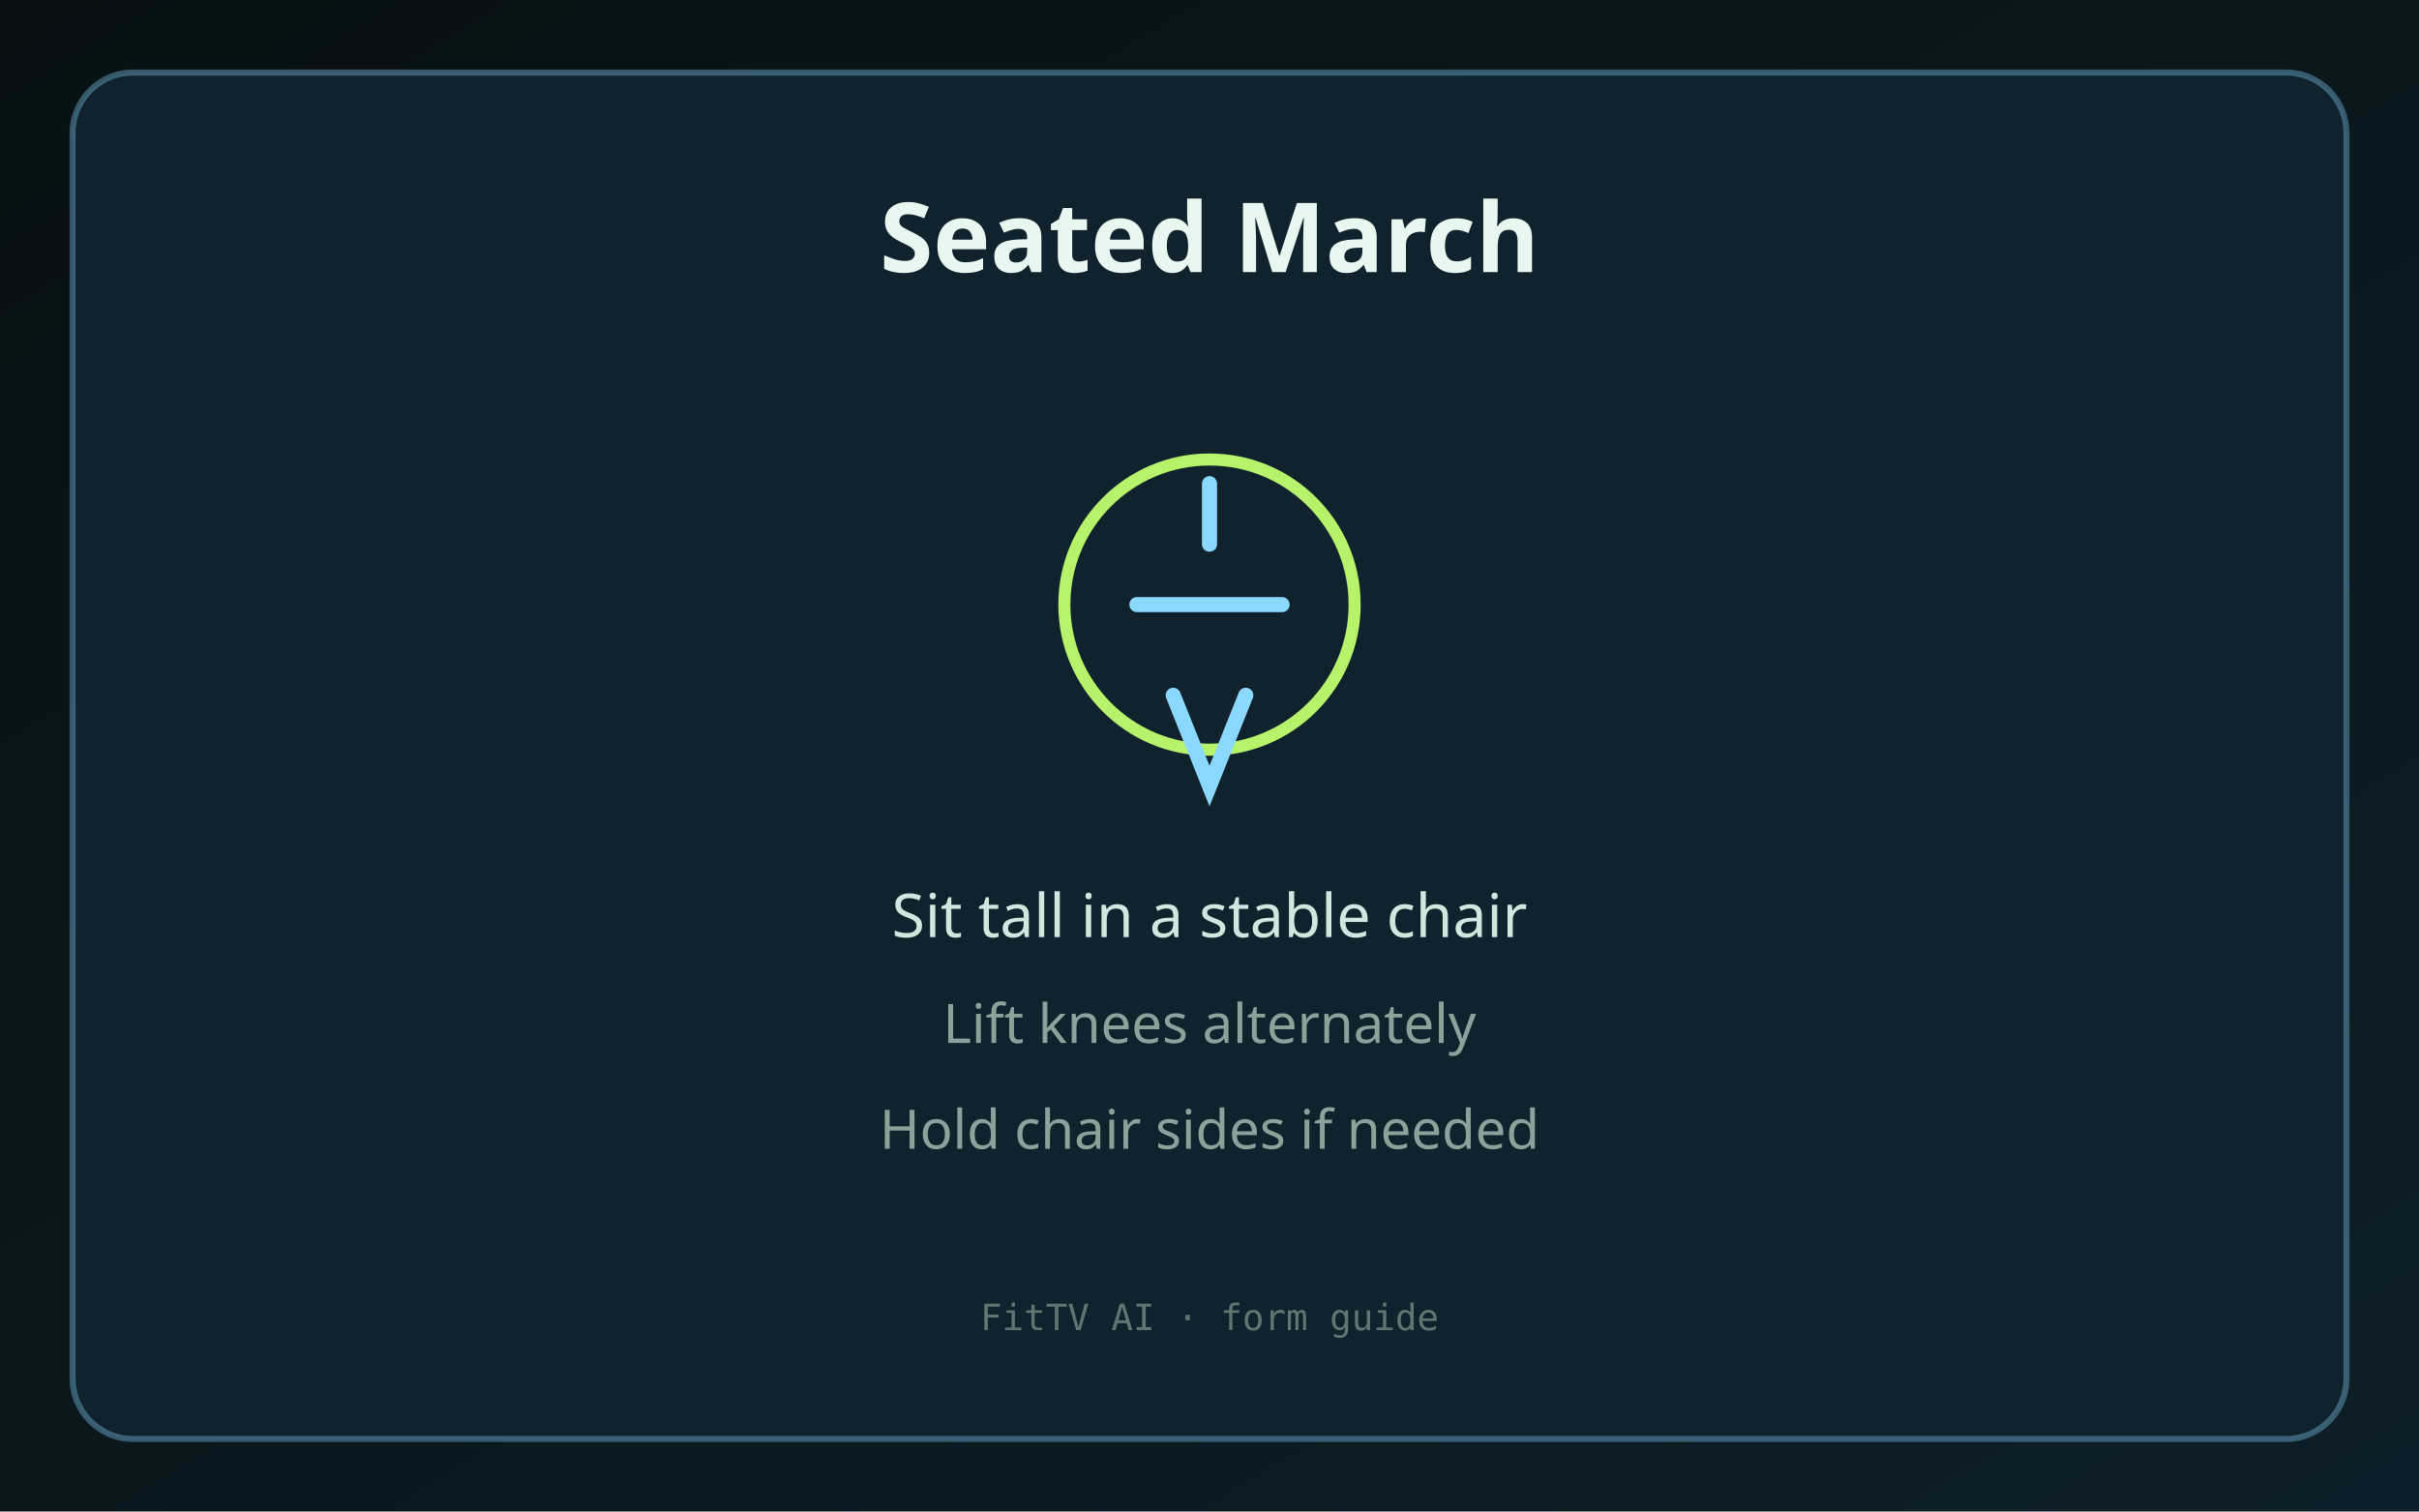
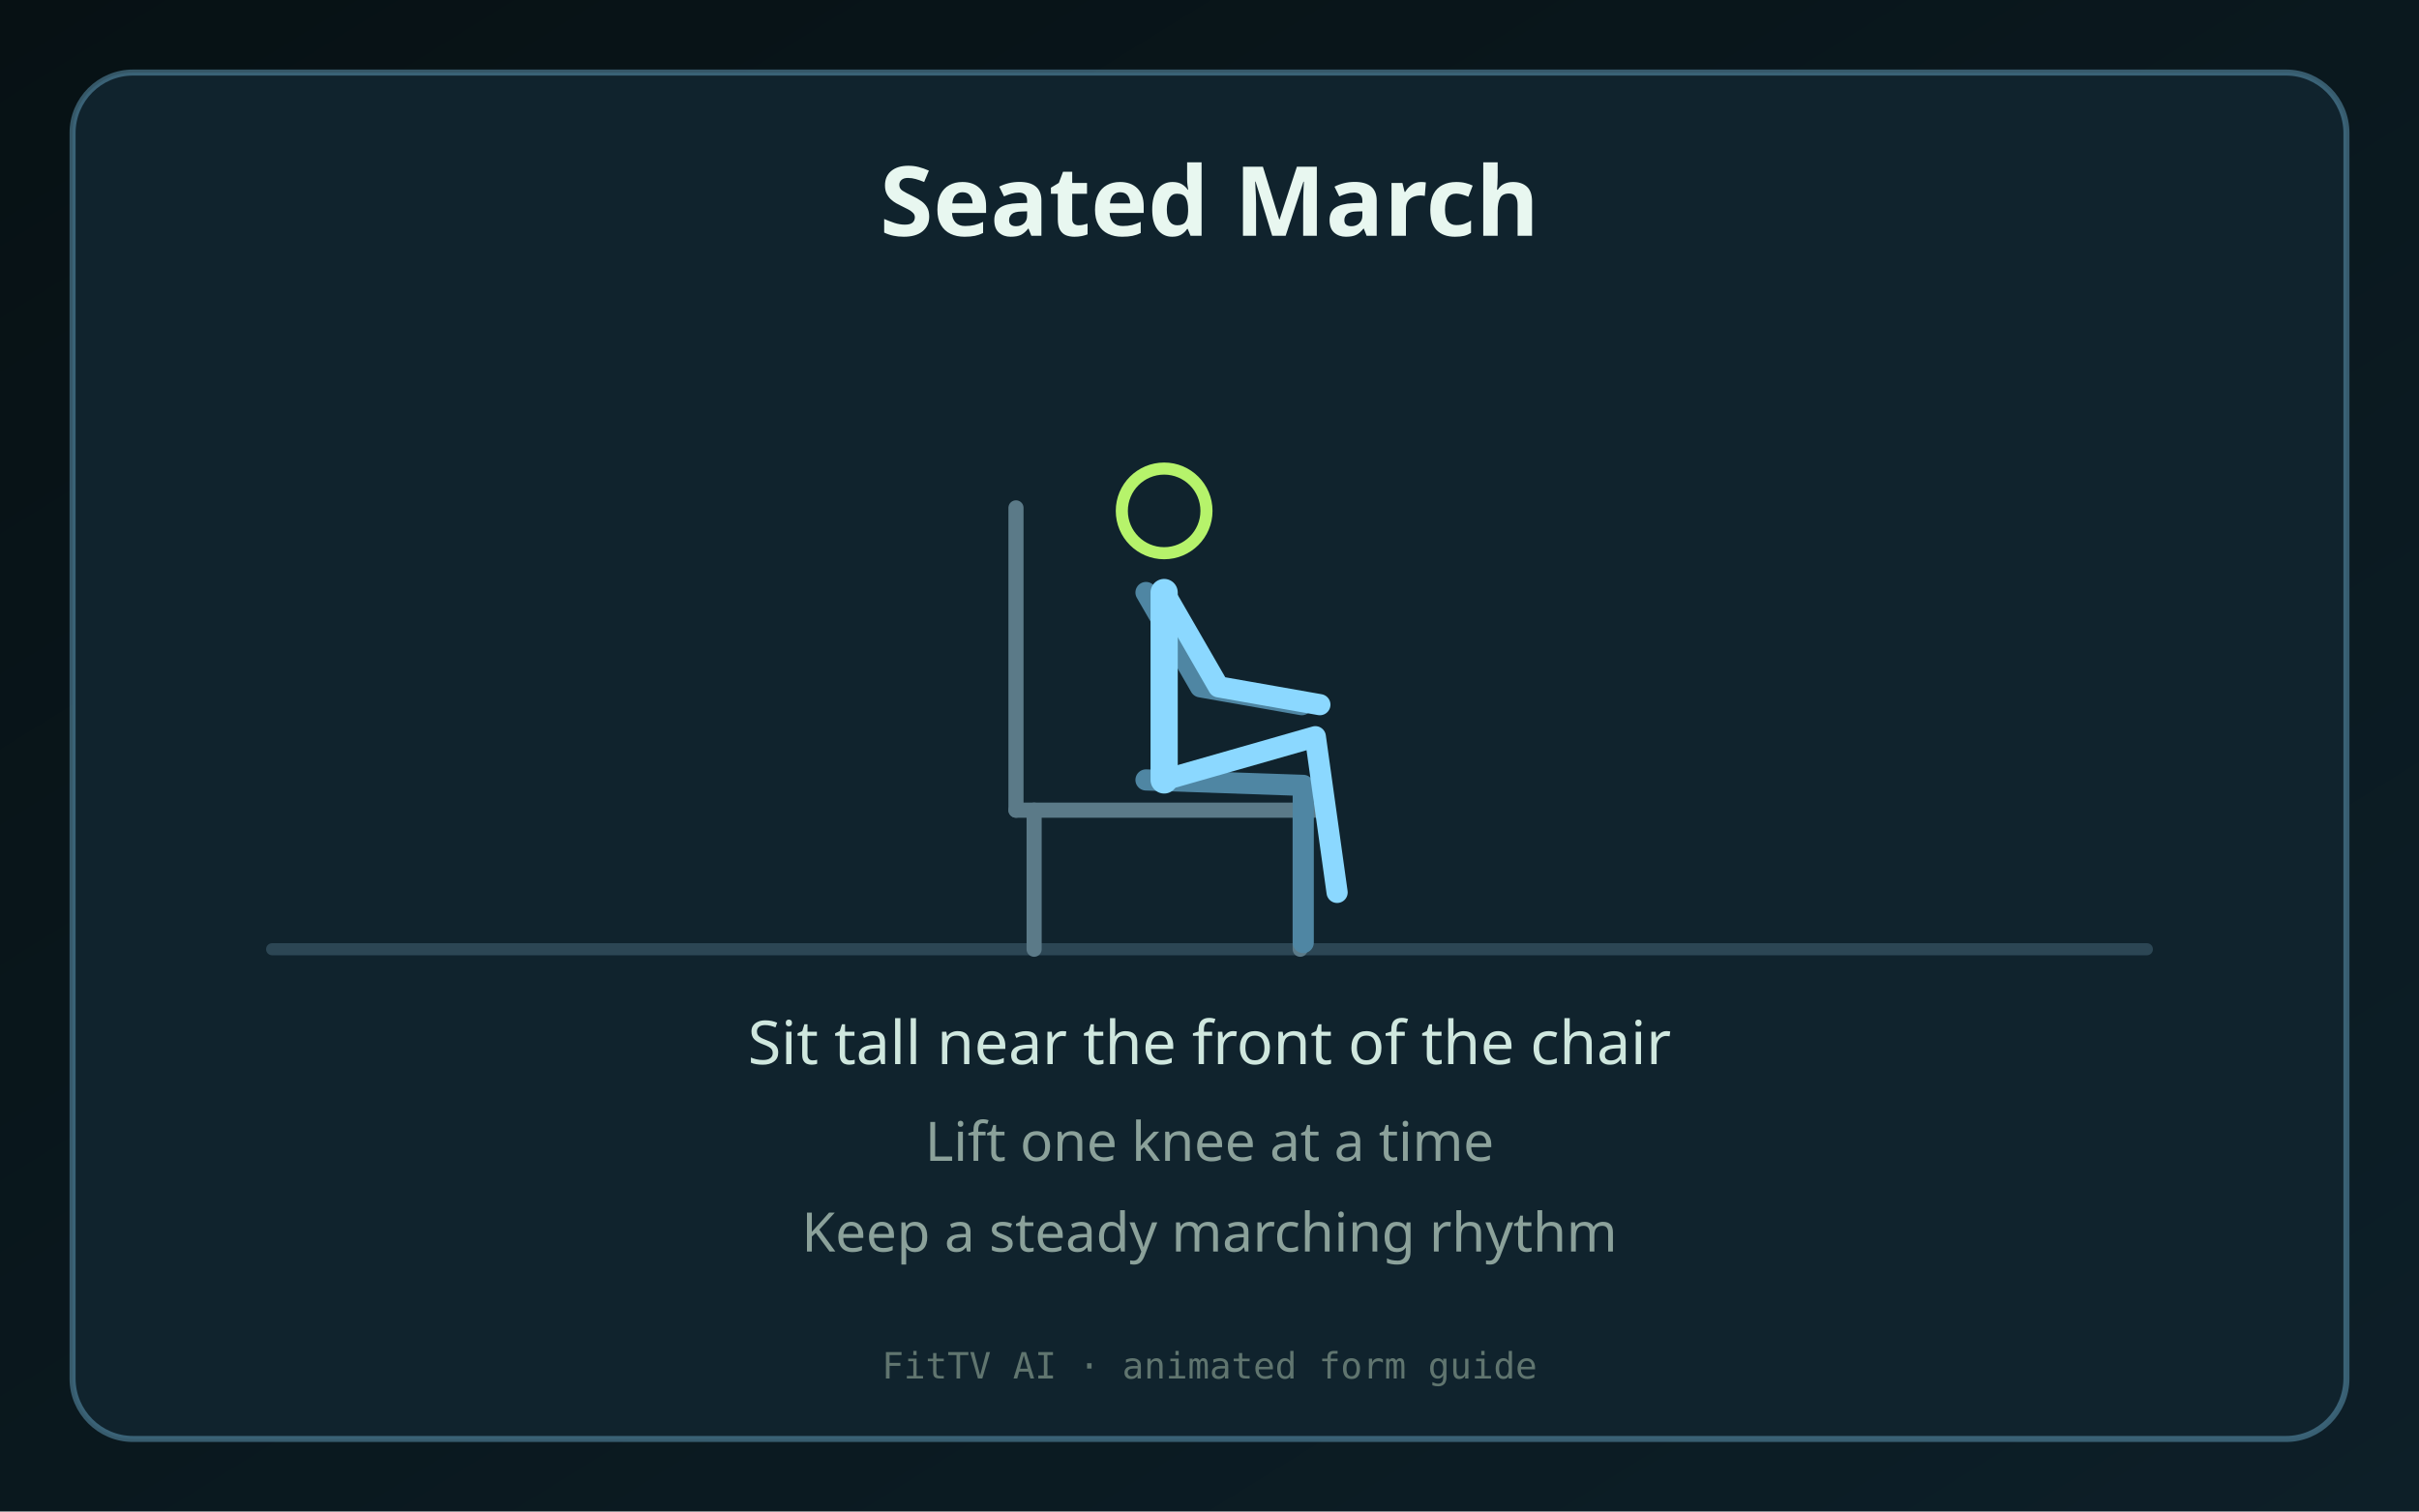
- <svg xmlns="http://www.w3.org/2000/svg" width="800" height="500" viewBox="0 0 800 500">
+ <svg xmlns="http://www.w3.org/2000/svg" width="800" height="500" viewBox="0 0 800 500" role="img" aria-label="Seated March animated demonstration">
  <defs>
    <linearGradient id="bg" x1="0" y1="0" x2="1" y2="1">
      <stop offset="0%" stop-color="#071114" />
      <stop offset="100%" stop-color="#0d1f28" />
    </linearGradient>
  </defs>
  <rect width="800" height="500" fill="url(#bg)" />
  <rect x="24" y="24" width="752" height="452" rx="20" fill="#10232d" stroke="#8bd8ff" stroke-opacity="0.35" stroke-width="2" />
-   <text x="400" y="90" text-anchor="middle" fill="#e8f7f0" font-family="Segoe UI, system-ui, sans-serif" font-size="32" font-weight="700">Seated March</text>
-   <circle cx="400" cy="200" r="48" fill="none" stroke="#b6f36b" stroke-width="4" />
-   <path d="M400 160 v20 M376 200 h48 M388 230 l12 30 12-30" fill="none" stroke="#8bd8ff" stroke-width="5" stroke-linecap="round" />
-   <text x="400" y="310" text-anchor="middle" fill="#cfe7de" font-family="Segoe UI, system-ui, sans-serif" font-size="20">Sit tall in a stable chair</text>
-   <text x="400" y="345" text-anchor="middle" fill="#8ba19a" font-family="Segoe UI, system-ui, sans-serif" font-size="18">Lift knees alternately</text>
-   <text x="400" y="380" text-anchor="middle" fill="#8ba19a" font-family="Segoe UI, system-ui, sans-serif" font-size="18">Hold chair sides if needed</text>
-   <text x="400" y="440" text-anchor="middle" fill="#60756f" font-family="ui-monospace, monospace" font-size="12">FitTV AI · form guide</text>
+   <text x="400" y="78" text-anchor="middle" fill="#e8f7f0" font-family="Segoe UI, system-ui, sans-serif" font-size="32" font-weight="700">Seated March</text>
+   <line x1="90" y1="314" x2="710" y2="314" stroke="#2c4654" stroke-width="4" stroke-linecap="round" />
+   <g stroke="#5b7a88" stroke-width="5" stroke-linecap="round" fill="none">
+     <line x1="336" y1="268" x2="436" y2="268" />
+     <line x1="336" y1="168" x2="336" y2="268" />
+     <line x1="342" y1="268" x2="342" y2="314" />
+     <line x1="430" y1="268" x2="430" y2="314" />
+   </g>
+   <path d="M379.0 258.0 L431.0 259.8 L431.0 311.8" fill="none" stroke="#4f86a3" stroke-width="7" stroke-linecap="round" stroke-linejoin="round">
+     <animate attributeName="d" values="M379.0 258.0 L431.0 259.8 L431.0 311.8;M379.0 258.0 L429.0 243.7 L436.2 295.2;M379.0 258.0 L431.0 259.8 L431.0 311.8" dur="2.0s" repeatCount="indefinite" calcMode="spline" keyTimes="0.000;0.500;1.000" keySplines="0.45 0 0.55 1;0.45 0 0.55 1" />
+   </path>
+   <path d="M379.0 196.0 L397.0 227.2 L430.5 233.1" fill="none" stroke="#4f86a3" stroke-width="7" stroke-linecap="round" stroke-linejoin="round">
+     <animate attributeName="d" values="M379.0 196.0 L397.0 227.2 L430.5 233.1;M379.0 196.0 L397.0 227.2 L430.5 233.1;M379.0 196.0 L397.0 227.2 L430.5 233.1" dur="2.0s" repeatCount="indefinite" calcMode="spline" keyTimes="0.000;0.500;1.000" keySplines="0.45 0 0.55 1;0.45 0 0.55 1" />
+   </path>
+   <path d="M385.0 196.0 L385.0 258.0" fill="none" stroke="#8bd8ff" stroke-width="9" stroke-linecap="round" stroke-linejoin="round">
+     <animate attributeName="d" values="M385.0 196.0 L385.0 258.0;M385.0 196.0 L385.0 258.0;M385.0 196.0 L385.0 258.0" dur="2.0s" repeatCount="indefinite" calcMode="spline" keyTimes="0.000;0.500;1.000" keySplines="0.45 0 0.55 1;0.45 0 0.55 1" />
+   </path>
+   <path d="M385.0 258.0 L435.0 243.7 L442.2 295.2" fill="none" stroke="#8bd8ff" stroke-width="7" stroke-linecap="round" stroke-linejoin="round">
+     <animate attributeName="d" values="M385.0 258.0 L435.0 243.7 L442.2 295.2;M385.0 258.0 L437.0 259.8 L437.0 311.8;M385.0 258.0 L435.0 243.7 L442.2 295.2" dur="2.0s" repeatCount="indefinite" calcMode="spline" keyTimes="0.000;0.500;1.000" keySplines="0.45 0 0.55 1;0.45 0 0.55 1" />
+   </path>
+   <path d="M385.0 196.0 L403.0 227.2 L436.5 233.1" fill="none" stroke="#8bd8ff" stroke-width="7" stroke-linecap="round" stroke-linejoin="round">
+     <animate attributeName="d" values="M385.0 196.0 L403.0 227.2 L436.5 233.1;M385.0 196.0 L403.0 227.2 L436.5 233.1;M385.0 196.0 L403.0 227.2 L436.5 233.1" dur="2.0s" repeatCount="indefinite" calcMode="spline" keyTimes="0.000;0.500;1.000" keySplines="0.45 0 0.55 1;0.45 0 0.55 1" />
+   </path>
+   <circle cx="385.0" cy="169.0" r="14" fill="#10232d" stroke="#b6f36b" stroke-width="4">
+     <animate attributeName="cx" values="385.0;385.0;385.0" dur="2.0s" repeatCount="indefinite" calcMode="spline" keyTimes="0.000;0.500;1.000" keySplines="0.45 0 0.55 1;0.45 0 0.55 1" />
+     <animate attributeName="cy" values="169.0;169.0;169.0" dur="2.0s" repeatCount="indefinite" calcMode="spline" keyTimes="0.000;0.500;1.000" keySplines="0.45 0 0.55 1;0.45 0 0.55 1" />
+   </circle>
+   <text x="400" y="352" text-anchor="middle" fill="#cfe7de" font-family="Segoe UI, system-ui, sans-serif" font-size="20">Sit tall near the front of the chair</text>
+   <text x="400" y="384" text-anchor="middle" fill="#8ba19a" font-family="Segoe UI, system-ui, sans-serif" font-size="18">Lift one knee at a time</text>
+   <text x="400" y="414" text-anchor="middle" fill="#8ba19a" font-family="Segoe UI, system-ui, sans-serif" font-size="18">Keep a steady marching rhythm</text>
+   <text x="400" y="456" text-anchor="middle" fill="#60756f" font-family="ui-monospace, monospace" font-size="12">FitTV AI · animated form guide</text>
</svg>
